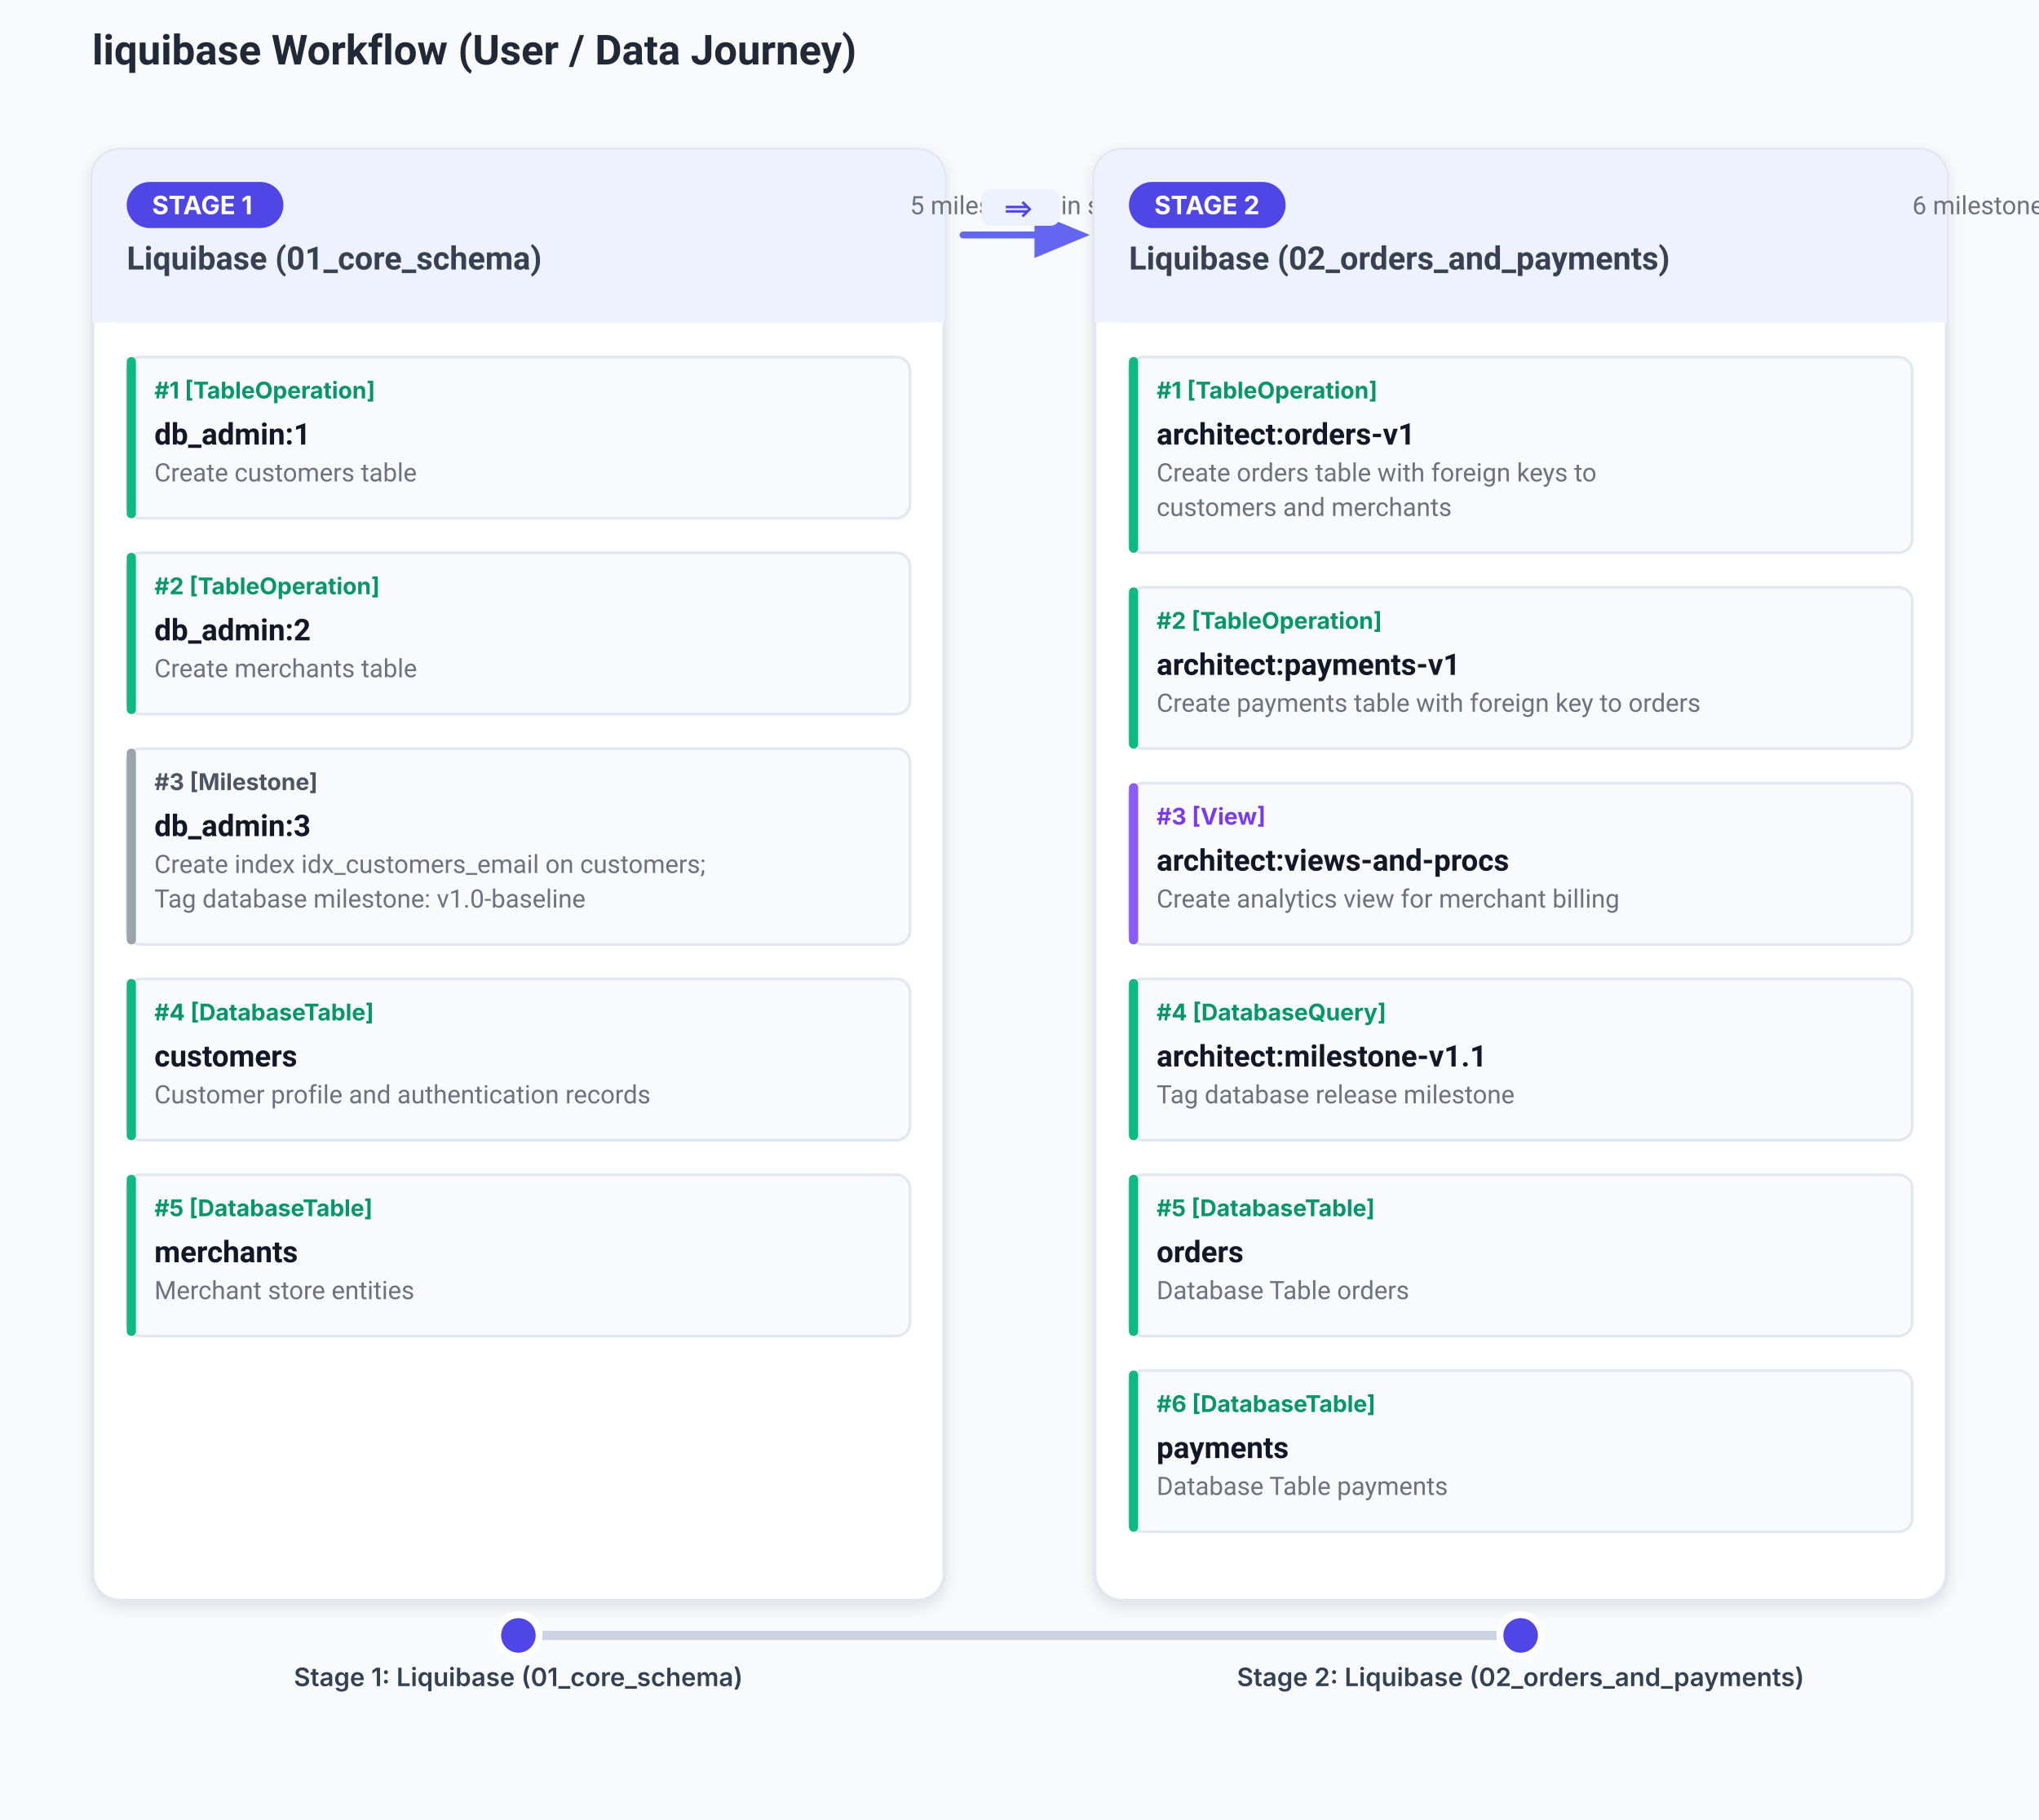
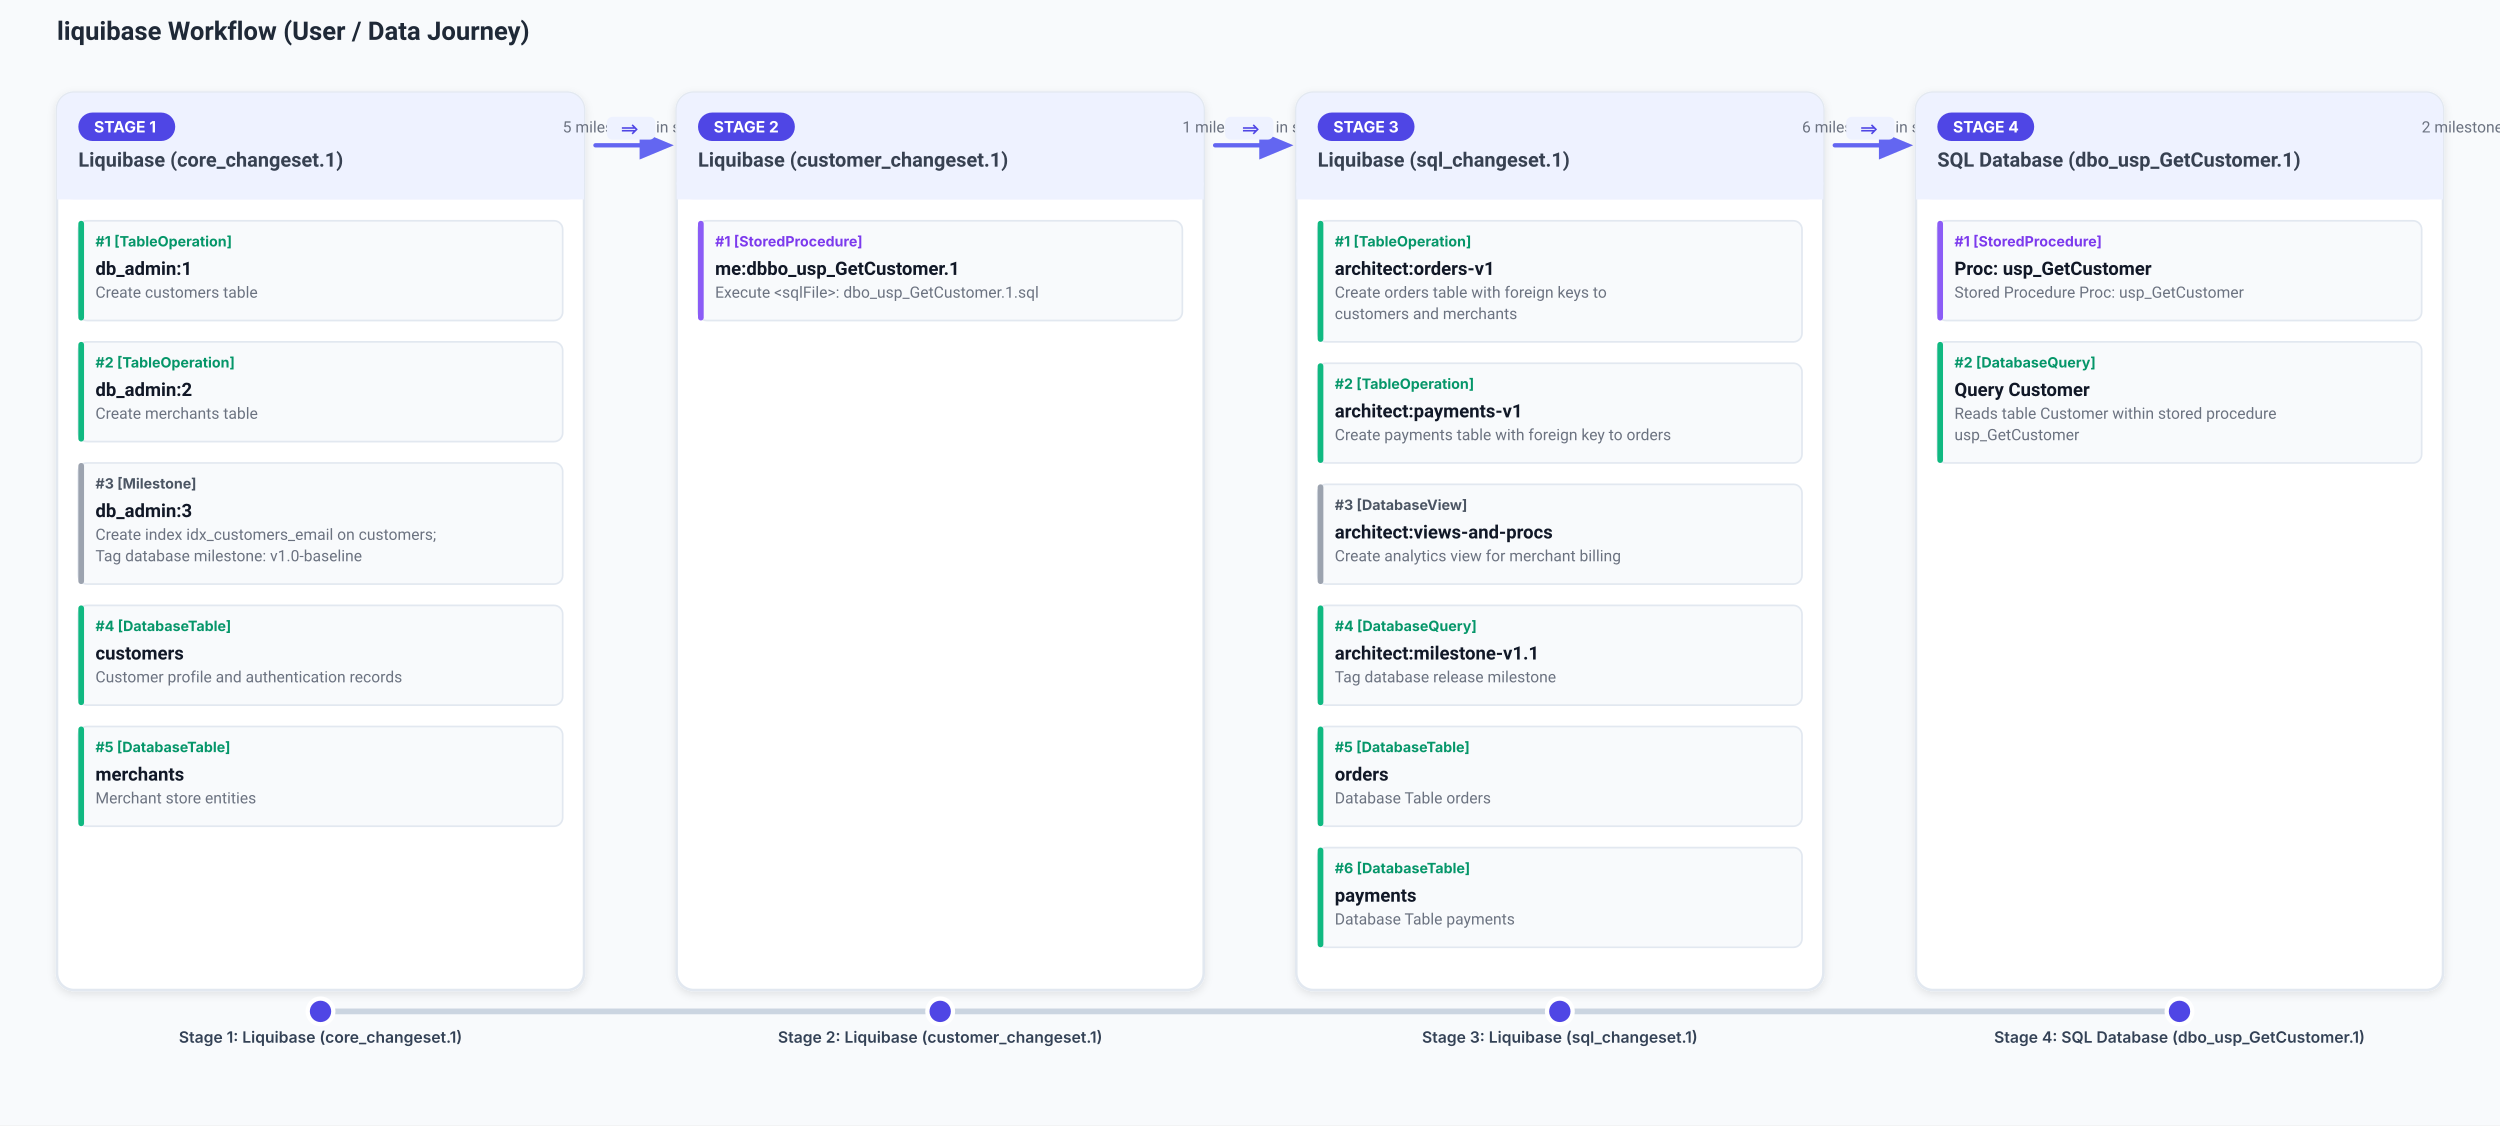
- <svg xmlns="http://www.w3.org/2000/svg" viewBox="0 0 885 790" width="100%" height="100%">
+ <svg xmlns="http://www.w3.org/2000/svg" viewBox="0 0 1755 790" width="100%" height="100%">
  <defs>
    <marker id="arrow" viewBox="0 0 10 10" refX="8" refY="5" markerWidth="6" markerHeight="6" orient="auto-start-reverse">
      <path d="M 0 1 L 10 5 L 0 9 z" fill="#4B5563" />
    </marker>
    <marker id="seq-arrow" viewBox="0 0 10 10" refX="8" refY="5" markerWidth="6" markerHeight="6" orient="auto-start-reverse">
      <path d="M 0 1 L 10 5 L 0 9 z" fill="#2563EB" />
    </marker>
    <marker id="cross-arrow" viewBox="0 0 10 10" refX="8" refY="5" markerWidth="6" markerHeight="6" orient="auto-start-reverse">
      <path d="M 0 1 L 10 5 L 0 9 z" fill="#EF4444" />
    </marker>
    <marker id="milestone-arrow" viewBox="0 0 12 12" refX="9" refY="6" markerWidth="8" markerHeight="8" orient="auto-start-reverse">
      <path d="M 0 1 L 12 6 L 0 11 z" fill="#6366F1" />
    </marker>
    <filter id="shadow" x="-5%" y="-5%" width="115%" height="115%">
      <feDropShadow dx="0" dy="2" stdDeviation="3" flood-opacity="0.1" />
    </filter>
  </defs>
  <style>
  .title { font-family: -apple-system, BlinkMacSystemFont, "Segoe UI", Roboto, sans-serif; font-size: 18px; font-weight: bold; fill: #1F2937; }
  .lane-title { font-family: -apple-system, BlinkMacSystemFont, "Segoe UI", Roboto, sans-serif; font-size: 14px; font-weight: 600; fill: #374151; }
  .node-title { font-family: -apple-system, BlinkMacSystemFont, "Segoe UI", Roboto, sans-serif; font-size: 13px; font-weight: 600; fill: #111827; }
  .node-desc { font-family: -apple-system, BlinkMacSystemFont, "Segoe UI", Roboto, sans-serif; font-size: 11px; fill: #6B7280; }
  .node-badge { font-family: -apple-system, BlinkMacSystemFont, "Segoe UI", Roboto, sans-serif; font-size: 9px; font-weight: bold; }
  .edge-label { font-family: -apple-system, BlinkMacSystemFont, "Segoe UI", Roboto, sans-serif; font-size: 10px; fill: #4B5563; }
  .state-label { font-family: -apple-system, BlinkMacSystemFont, "Segoe UI", Roboto, sans-serif; font-size: 11px; font-weight: 600; }
</style>
  <rect width="100%" height="100%" fill="#F8FAFC" />
  <text x="40" y="28" class="title">liquibase Workflow (User / Data Journey)</text>
  <rect x="40" y="65" width="370" height="630" rx="12" fill="#FFFFFF" stroke="#E2E8F0" stroke-width="1.8" filter="url(#shadow)" />
  <rect x="40" y="65" width="370" height="75" rx="12" fill="#EEF2FF" />
  <rect x="40" y="128" width="370" height="12" fill="#EEF2FF" />
  <rect x="55" y="79" width="68" height="20" rx="10" fill="#4F46E5" />
  <text x="66" y="93" font-family="-apple-system, sans-serif" font-size="11" font-weight="bold" fill="#FFFFFF">STAGE 1</text>
-   <text x="55" y="117" class="lane-title" font-size="14">Liquibase (01_core_schema)</text>
+   <text x="55" y="117" class="lane-title" font-size="14">Liquibase (core_changeset.1)</text>
  <text x="395" y="93" class="node-desc" font-size="11">5 milestones in stage</text>
  <rect x="55" y="155" width="340" height="70" rx="6" fill="#F8FAFC" stroke="#E2E8F0" stroke-width="1.2" />
  <rect x="55" y="155" width="4" height="70" rx="2" fill="#10B981" />
  <text x="67" y="173" font-family="-apple-system, sans-serif" font-size="10" font-weight="bold" fill="#059669">#1  [TableOperation]</text>
  <text x="67" y="193" class="node-title" font-size="12">db_admin:1</text>
  <text x="67" y="209" class="node-desc">Create customers table</text>
  <rect x="55" y="240" width="340" height="70" rx="6" fill="#F8FAFC" stroke="#E2E8F0" stroke-width="1.2" />
  <rect x="55" y="240" width="4" height="70" rx="2" fill="#10B981" />
  <text x="67" y="258" font-family="-apple-system, sans-serif" font-size="10" font-weight="bold" fill="#059669">#2  [TableOperation]</text>
  <text x="67" y="278" class="node-title" font-size="12">db_admin:2</text>
  <text x="67" y="294" class="node-desc">Create merchants table</text>
  <rect x="55" y="325" width="340" height="85" rx="6" fill="#F8FAFC" stroke="#E2E8F0" stroke-width="1.2" />
  <rect x="55" y="325" width="4" height="85" rx="2" fill="#9CA3AF" />
  <text x="67" y="343" font-family="-apple-system, sans-serif" font-size="10" font-weight="bold" fill="#4B5563">#3  [Milestone]</text>
  <text x="67" y="363" class="node-title" font-size="12">db_admin:3</text>
  <text x="67" y="379" class="node-desc">Create index idx_customers_email on customers;</text>
  <text x="67" y="394" class="node-desc">Tag database milestone: v1.0-baseline</text>
  <rect x="55" y="425" width="340" height="70" rx="6" fill="#F8FAFC" stroke="#E2E8F0" stroke-width="1.2" />
  <rect x="55" y="425" width="4" height="70" rx="2" fill="#10B981" />
  <text x="67" y="443" font-family="-apple-system, sans-serif" font-size="10" font-weight="bold" fill="#059669">#4  [DatabaseTable]</text>
  <text x="67" y="463" class="node-title" font-size="12">customers</text>
  <text x="67" y="479" class="node-desc">Customer profile and authentication records</text>
  <rect x="55" y="510" width="340" height="70" rx="6" fill="#F8FAFC" stroke="#E2E8F0" stroke-width="1.2" />
  <rect x="55" y="510" width="4" height="70" rx="2" fill="#10B981" />
  <text x="67" y="528" font-family="-apple-system, sans-serif" font-size="10" font-weight="bold" fill="#059669">#5  [DatabaseTable]</text>
  <text x="67" y="548" class="node-title" font-size="12">merchants</text>
  <text x="67" y="564" class="node-desc">Merchant store entities</text>
  <line x1="418" y1="102" x2="467" y2="102" stroke="#6366F1" stroke-width="3" stroke-linecap="round" marker-end="url(#milestone-arrow)" />
  <rect x="426" y="82" width="34" height="16" rx="4" fill="#EEF2FF" />
  <text x="442" y="94" font-family="-apple-system, sans-serif" font-size="10" font-weight="bold" fill="#4F46E5" text-anchor="middle">==&gt;</text>
  <rect x="475" y="65" width="370" height="630" rx="12" fill="#FFFFFF" stroke="#E2E8F0" stroke-width="1.8" filter="url(#shadow)" />
  <rect x="475" y="65" width="370" height="75" rx="12" fill="#EEF2FF" />
  <rect x="475" y="128" width="370" height="12" fill="#EEF2FF" />
  <rect x="490" y="79" width="68" height="20" rx="10" fill="#4F46E5" />
  <text x="501" y="93" font-family="-apple-system, sans-serif" font-size="11" font-weight="bold" fill="#FFFFFF">STAGE 2</text>
-   <text x="490" y="117" class="lane-title" font-size="14">Liquibase (02_orders_and_payments)</text>
-   <text x="830" y="93" class="node-desc" font-size="11">6 milestones in stage</text>
-   <rect x="490" y="155" width="340" height="85" rx="6" fill="#F8FAFC" stroke="#E2E8F0" stroke-width="1.2" />
-   <rect x="490" y="155" width="4" height="85" rx="2" fill="#10B981" />
-   <text x="502" y="173" font-family="-apple-system, sans-serif" font-size="10" font-weight="bold" fill="#059669">#1  [TableOperation]</text>
-   <text x="502" y="193" class="node-title" font-size="12">architect:orders-v1</text>
-   <text x="502" y="209" class="node-desc">Create orders table with foreign keys to</text>
-   <text x="502" y="224" class="node-desc">customers and merchants</text>
-   <rect x="490" y="255" width="340" height="70" rx="6" fill="#F8FAFC" stroke="#E2E8F0" stroke-width="1.2" />
-   <rect x="490" y="255" width="4" height="70" rx="2" fill="#10B981" />
-   <text x="502" y="273" font-family="-apple-system, sans-serif" font-size="10" font-weight="bold" fill="#059669">#2  [TableOperation]</text>
-   <text x="502" y="293" class="node-title" font-size="12">architect:payments-v1</text>
-   <text x="502" y="309" class="node-desc">Create payments table with foreign key to orders</text>
-   <rect x="490" y="340" width="340" height="70" rx="6" fill="#F8FAFC" stroke="#E2E8F0" stroke-width="1.2" />
-   <rect x="490" y="340" width="4" height="70" rx="2" fill="#8B5CF6" />
-   <text x="502" y="358" font-family="-apple-system, sans-serif" font-size="10" font-weight="bold" fill="#7C3AED">#3  [View]</text>
-   <text x="502" y="378" class="node-title" font-size="12">architect:views-and-procs</text>
-   <text x="502" y="394" class="node-desc">Create analytics view for merchant billing</text>
-   <rect x="490" y="425" width="340" height="70" rx="6" fill="#F8FAFC" stroke="#E2E8F0" stroke-width="1.2" />
-   <rect x="490" y="425" width="4" height="70" rx="2" fill="#10B981" />
-   <text x="502" y="443" font-family="-apple-system, sans-serif" font-size="10" font-weight="bold" fill="#059669">#4  [DatabaseQuery]</text>
-   <text x="502" y="463" class="node-title" font-size="12">architect:milestone-v1.1</text>
-   <text x="502" y="479" class="node-desc">Tag database release milestone</text>
-   <rect x="490" y="510" width="340" height="70" rx="6" fill="#F8FAFC" stroke="#E2E8F0" stroke-width="1.2" />
-   <rect x="490" y="510" width="4" height="70" rx="2" fill="#10B981" />
-   <text x="502" y="528" font-family="-apple-system, sans-serif" font-size="10" font-weight="bold" fill="#059669">#5  [DatabaseTable]</text>
-   <text x="502" y="548" class="node-title" font-size="12">orders</text>
-   <text x="502" y="564" class="node-desc">Database Table orders</text>
-   <rect x="490" y="595" width="340" height="70" rx="6" fill="#F8FAFC" stroke="#E2E8F0" stroke-width="1.2" />
-   <rect x="490" y="595" width="4" height="70" rx="2" fill="#10B981" />
-   <text x="502" y="613" font-family="-apple-system, sans-serif" font-size="10" font-weight="bold" fill="#059669">#6  [DatabaseTable]</text>
-   <text x="502" y="633" class="node-title" font-size="12">payments</text>
-   <text x="502" y="649" class="node-desc">Database Table payments</text>
-   <line x1="225" y1="710" x2="660" y2="710" stroke="#CBD5E1" stroke-width="4" stroke-linecap="round" />
+   <text x="490" y="117" class="lane-title" font-size="14">Liquibase (customer_changeset.1)</text>
+   <text x="830" y="93" class="node-desc" font-size="11">1 milestones in stage</text>
+   <rect x="490" y="155" width="340" height="70" rx="6" fill="#F8FAFC" stroke="#E2E8F0" stroke-width="1.2" />
+   <rect x="490" y="155" width="4" height="70" rx="2" fill="#8B5CF6" />
+   <text x="502" y="173" font-family="-apple-system, sans-serif" font-size="10" font-weight="bold" fill="#7C3AED">#1  [StoredProcedure]</text>
+   <text x="502" y="193" class="node-title" font-size="12">me:dbbo_usp_GetCustomer.1</text>
+   <text x="502" y="209" class="node-desc">Execute &lt;sqlFile&gt;: dbo_usp_GetCustomer.1.sql</text>
+   <line x1="853" y1="102" x2="902" y2="102" stroke="#6366F1" stroke-width="3" stroke-linecap="round" marker-end="url(#milestone-arrow)" />
+   <rect x="860" y="82" width="34" height="16" rx="4" fill="#EEF2FF" />
+   <text x="878" y="94" font-family="-apple-system, sans-serif" font-size="10" font-weight="bold" fill="#4F46E5" text-anchor="middle">==&gt;</text>
+   <rect x="910" y="65" width="370" height="630" rx="12" fill="#FFFFFF" stroke="#E2E8F0" stroke-width="1.8" filter="url(#shadow)" />
+   <rect x="910" y="65" width="370" height="75" rx="12" fill="#EEF2FF" />
+   <rect x="910" y="128" width="370" height="12" fill="#EEF2FF" />
+   <rect x="925" y="79" width="68" height="20" rx="10" fill="#4F46E5" />
+   <text x="936" y="93" font-family="-apple-system, sans-serif" font-size="11" font-weight="bold" fill="#FFFFFF">STAGE 3</text>
+   <text x="925" y="117" class="lane-title" font-size="14">Liquibase (sql_changeset.1)</text>
+   <text x="1265" y="93" class="node-desc" font-size="11">6 milestones in stage</text>
+   <rect x="925" y="155" width="340" height="85" rx="6" fill="#F8FAFC" stroke="#E2E8F0" stroke-width="1.2" />
+   <rect x="925" y="155" width="4" height="85" rx="2" fill="#10B981" />
+   <text x="937" y="173" font-family="-apple-system, sans-serif" font-size="10" font-weight="bold" fill="#059669">#1  [TableOperation]</text>
+   <text x="937" y="193" class="node-title" font-size="12">architect:orders-v1</text>
+   <text x="937" y="209" class="node-desc">Create orders table with foreign keys to</text>
+   <text x="937" y="224" class="node-desc">customers and merchants</text>
+   <rect x="925" y="255" width="340" height="70" rx="6" fill="#F8FAFC" stroke="#E2E8F0" stroke-width="1.2" />
+   <rect x="925" y="255" width="4" height="70" rx="2" fill="#10B981" />
+   <text x="937" y="273" font-family="-apple-system, sans-serif" font-size="10" font-weight="bold" fill="#059669">#2  [TableOperation]</text>
+   <text x="937" y="293" class="node-title" font-size="12">architect:payments-v1</text>
+   <text x="937" y="309" class="node-desc">Create payments table with foreign key to orders</text>
+   <rect x="925" y="340" width="340" height="70" rx="6" fill="#F8FAFC" stroke="#E2E8F0" stroke-width="1.2" />
+   <rect x="925" y="340" width="4" height="70" rx="2" fill="#9CA3AF" />
+   <text x="937" y="358" font-family="-apple-system, sans-serif" font-size="10" font-weight="bold" fill="#4B5563">#3  [DatabaseView]</text>
+   <text x="937" y="378" class="node-title" font-size="12">architect:views-and-procs</text>
+   <text x="937" y="394" class="node-desc">Create analytics view for merchant billing</text>
+   <rect x="925" y="425" width="340" height="70" rx="6" fill="#F8FAFC" stroke="#E2E8F0" stroke-width="1.2" />
+   <rect x="925" y="425" width="4" height="70" rx="2" fill="#10B981" />
+   <text x="937" y="443" font-family="-apple-system, sans-serif" font-size="10" font-weight="bold" fill="#059669">#4  [DatabaseQuery]</text>
+   <text x="937" y="463" class="node-title" font-size="12">architect:milestone-v1.1</text>
+   <text x="937" y="479" class="node-desc">Tag database release milestone</text>
+   <rect x="925" y="510" width="340" height="70" rx="6" fill="#F8FAFC" stroke="#E2E8F0" stroke-width="1.2" />
+   <rect x="925" y="510" width="4" height="70" rx="2" fill="#10B981" />
+   <text x="937" y="528" font-family="-apple-system, sans-serif" font-size="10" font-weight="bold" fill="#059669">#5  [DatabaseTable]</text>
+   <text x="937" y="548" class="node-title" font-size="12">orders</text>
+   <text x="937" y="564" class="node-desc">Database Table orders</text>
+   <rect x="925" y="595" width="340" height="70" rx="6" fill="#F8FAFC" stroke="#E2E8F0" stroke-width="1.2" />
+   <rect x="925" y="595" width="4" height="70" rx="2" fill="#10B981" />
+   <text x="937" y="613" font-family="-apple-system, sans-serif" font-size="10" font-weight="bold" fill="#059669">#6  [DatabaseTable]</text>
+   <text x="937" y="633" class="node-title" font-size="12">payments</text>
+   <text x="937" y="649" class="node-desc">Database Table payments</text>
+   <line x1="1288" y1="102" x2="1337" y2="102" stroke="#6366F1" stroke-width="3" stroke-linecap="round" marker-end="url(#milestone-arrow)" />
+   <rect x="1296" y="82" width="34" height="16" rx="4" fill="#EEF2FF" />
+   <text x="1312" y="94" font-family="-apple-system, sans-serif" font-size="10" font-weight="bold" fill="#4F46E5" text-anchor="middle">==&gt;</text>
+   <rect x="1345" y="65" width="370" height="630" rx="12" fill="#FFFFFF" stroke="#E2E8F0" stroke-width="1.8" filter="url(#shadow)" />
+   <rect x="1345" y="65" width="370" height="75" rx="12" fill="#EEF2FF" />
+   <rect x="1345" y="128" width="370" height="12" fill="#EEF2FF" />
+   <rect x="1360" y="79" width="68" height="20" rx="10" fill="#4F46E5" />
+   <text x="1371" y="93" font-family="-apple-system, sans-serif" font-size="11" font-weight="bold" fill="#FFFFFF">STAGE 4</text>
+   <text x="1360" y="117" class="lane-title" font-size="14">SQL Database (dbo_usp_GetCustomer.1)</text>
+   <text x="1700" y="93" class="node-desc" font-size="11">2 milestones in stage</text>
+   <rect x="1360" y="155" width="340" height="70" rx="6" fill="#F8FAFC" stroke="#E2E8F0" stroke-width="1.2" />
+   <rect x="1360" y="155" width="4" height="70" rx="2" fill="#8B5CF6" />
+   <text x="1372" y="173" font-family="-apple-system, sans-serif" font-size="10" font-weight="bold" fill="#7C3AED">#1  [StoredProcedure]</text>
+   <text x="1372" y="193" class="node-title" font-size="12">Proc: usp_GetCustomer</text>
+   <text x="1372" y="209" class="node-desc">Stored Procedure Proc: usp_GetCustomer</text>
+   <rect x="1360" y="240" width="340" height="85" rx="6" fill="#F8FAFC" stroke="#E2E8F0" stroke-width="1.2" />
+   <rect x="1360" y="240" width="4" height="85" rx="2" fill="#10B981" />
+   <text x="1372" y="258" font-family="-apple-system, sans-serif" font-size="10" font-weight="bold" fill="#059669">#2  [DatabaseQuery]</text>
+   <text x="1372" y="278" class="node-title" font-size="12">Query Customer</text>
+   <text x="1372" y="294" class="node-desc">Reads table Customer within stored procedure</text>
+   <text x="1372" y="309" class="node-desc">usp_GetCustomer</text>
+   <line x1="225" y1="710" x2="1530" y2="710" stroke="#CBD5E1" stroke-width="4" stroke-linecap="round" />
  <circle cx="225" cy="710" r="9" fill="#4F46E5" stroke="#FFFFFF" stroke-width="3" />
-   <text x="225" y="732" font-family="-apple-system, sans-serif" font-size="11" font-weight="600" fill="#334155" text-anchor="middle">Stage 1: Liquibase (01_core_schema)</text>
+   <text x="225" y="732" font-family="-apple-system, sans-serif" font-size="11" font-weight="600" fill="#334155" text-anchor="middle">Stage 1: Liquibase (core_changeset.1)</text>
  <circle cx="660" cy="710" r="9" fill="#4F46E5" stroke="#FFFFFF" stroke-width="3" />
-   <text x="660" y="732" font-family="-apple-system, sans-serif" font-size="11" font-weight="600" fill="#334155" text-anchor="middle">Stage 2: Liquibase (02_orders_and_payments)</text>
+   <text x="660" y="732" font-family="-apple-system, sans-serif" font-size="11" font-weight="600" fill="#334155" text-anchor="middle">Stage 2: Liquibase (customer_changeset.1)</text>
+   <circle cx="1095" cy="710" r="9" fill="#4F46E5" stroke="#FFFFFF" stroke-width="3" />
+   <text x="1095" y="732" font-family="-apple-system, sans-serif" font-size="11" font-weight="600" fill="#334155" text-anchor="middle">Stage 3: Liquibase (sql_changeset.1)</text>
+   <circle cx="1530" cy="710" r="9" fill="#4F46E5" stroke="#FFFFFF" stroke-width="3" />
+   <text x="1530" y="732" font-family="-apple-system, sans-serif" font-size="11" font-weight="600" fill="#334155" text-anchor="middle">Stage 4: SQL Database (dbo_usp_GetCustomer.1)</text>
</svg>
